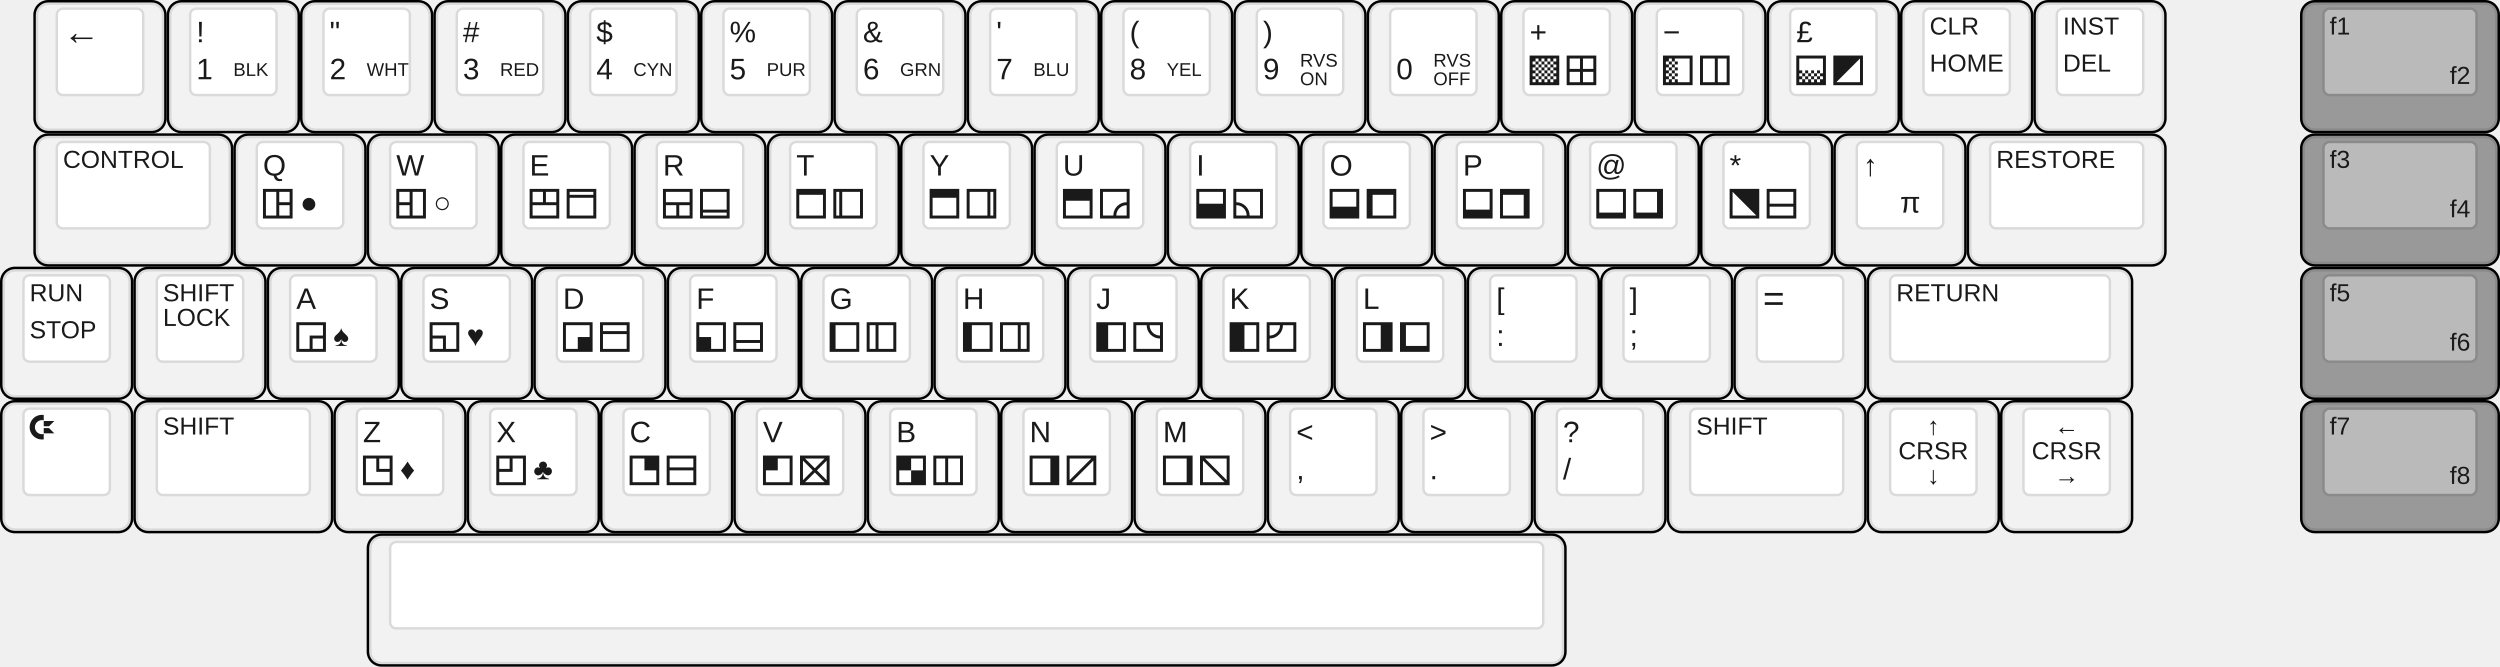
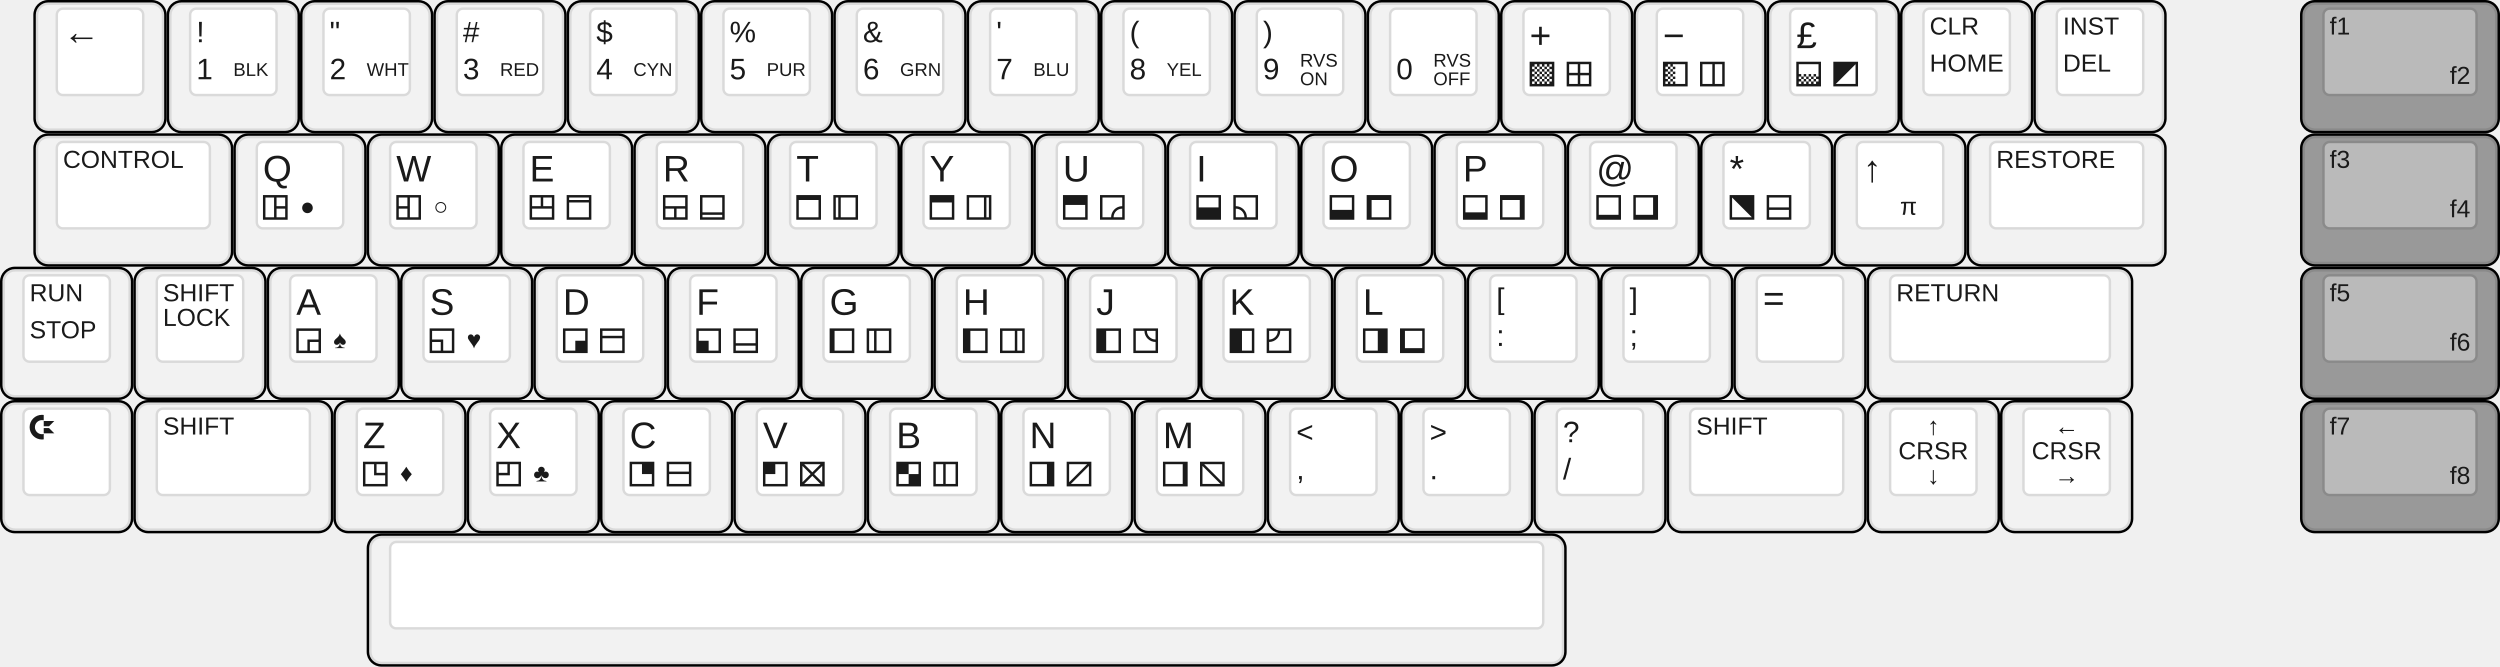
<svg xmlns="http://www.w3.org/2000/svg" xmlns:xlink="http://www.w3.org/1999/xlink" version="1.1" width="1012.5" height="270" viewBox="0 -270 1012.5 270">
  <defs>
    <g id="shape0">
      <path d="M 6 -54 C 2.686 -54 0 -51.314 0 -48 L 0 -6 C 0 -2.686 2.686 0 6 0 L 48 0 C 51.314 0 54 -2.686 54 -6 L 54 -48 C 54 -51.314 51.314 -54 48 -54 Z" fill="#000000" />
      <path d="M 6 -53 C 3.239 -53 1 -50.761 1 -48 L 1 -6 C 1 -3.239 3.239 -1 6 -1 L 48 -1 C 50.761 -1 53 -3.239 53 -6 L 53 -48 C 53 -50.761 50.761 -53 48 -53 Z" fill="#dadada" />
      <path d="M 6 -52 C 3.791 -52 2 -50.209 2 -48 L 2 -6 C 2 -3.791 3.791 -2 6 -2 L 48 -2 C 50.209 -2 52 -3.791 52 -6 L 52 -48 C 52 -50.209 50.209 -52 48 -52 Z" fill="#f2f2f2" />
      <path d="M 12 -51 C 10.343 -51 9 -49.657 9 -48 L 9 -18 C 9 -16.343 10.343 -15 12 -15 L 42 -15 C 43.657 -15 45 -16.343 45 -18 L 45 -48 C 45 -49.657 43.657 -51 42 -51 Z" fill="#dadada" />
      <path d="M 12 -50 C 10.895 -50 10 -49.105 10 -48 L 10 -18 C 10 -16.895 10.895 -16 12 -16 L 42 -16 C 43.105 -16 44 -16.895 44 -18 L 44 -48 C 44 -49.105 43.105 -50 42 -50 Z" fill="#ffffff" />
    </g>
    <g id="shape1">
      <path d="M 6 -54 C 2.686 -54 0 -51.314 0 -48 L 0 -6 C 0 -2.686 2.686 0 6 0 L 75 0 C 78.314 0 81 -2.686 81 -6 L 81 -48 C 81 -51.314 78.314 -54 75 -54 Z" fill="#000000" />
      <path d="M 6 -53 C 3.239 -53 1 -50.761 1 -48 L 1 -6 C 1 -3.239 3.239 -1 6 -1 L 75 -1 C 77.761 -1 80 -3.239 80 -6 L 80 -48 C 80 -50.761 77.761 -53 75 -53 Z" fill="#8a8a8a" />
      <path d="M 6 -52 C 3.791 -52 2 -50.209 2 -48 L 2 -6 C 2 -3.791 3.791 -2 6 -2 L 75 -2 C 77.209 -2 79 -3.791 79 -6 L 79 -48 C 79 -50.209 77.209 -52 75 -52 Z" fill="#999999" />
      <path d="M 12 -51 C 10.343 -51 9 -49.657 9 -48 L 9 -18 C 9 -16.343 10.343 -15 12 -15 L 69 -15 C 70.657 -15 72 -16.343 72 -18 L 72 -48 C 72 -49.657 70.657 -51 69 -51 Z" fill="#8a8a8a" />
      <path d="M 12 -50 C 10.895 -50 10 -49.105 10 -48 L 10 -18 C 10 -16.895 10.895 -16 12 -16 L 69 -16 C 70.105 -16 71 -16.895 71 -18 L 71 -48 C 71 -49.105 70.105 -50 69 -50 Z" fill="#bababa" />
    </g>
    <g id="shape2">
      <path d="M 6 -54 C 2.686 -54 0 -51.314 0 -48 L 0 -6 C 0 -2.686 2.686 0 6 0 L 75 0 C 78.314 0 81 -2.686 81 -6 L 81 -48 C 81 -51.314 78.314 -54 75 -54 Z" fill="#000000" />
      <path d="M 6 -53 C 3.239 -53 1 -50.761 1 -48 L 1 -6 C 1 -3.239 3.239 -1 6 -1 L 75 -1 C 77.761 -1 80 -3.239 80 -6 L 80 -48 C 80 -50.761 77.761 -53 75 -53 Z" fill="#dadada" />
      <path d="M 6 -52 C 3.791 -52 2 -50.209 2 -48 L 2 -6 C 2 -3.791 3.791 -2 6 -2 L 75 -2 C 77.209 -2 79 -3.791 79 -6 L 79 -48 C 79 -50.209 77.209 -52 75 -52 Z" fill="#f2f2f2" />
      <path d="M 12 -51 C 10.343 -51 9 -49.657 9 -48 L 9 -18 C 9 -16.343 10.343 -15 12 -15 L 69 -15 C 70.657 -15 72 -16.343 72 -18 L 72 -48 C 72 -49.657 70.657 -51 69 -51 Z" fill="#dadada" />
      <path d="M 12 -50 C 10.895 -50 10 -49.105 10 -48 L 10 -18 C 10 -16.895 10.895 -16 12 -16 L 69 -16 C 70.105 -16 71 -16.895 71 -18 L 71 -48 C 71 -49.105 70.105 -50 69 -50 Z" fill="#ffffff" />
    </g>
    <g id="shape3">
      <path d="M 6 -54 C 2.686 -54 0 -51.314 0 -48 L 0 -6 C 0 -2.686 2.686 0 6 0 L 102 0 C 105.314 0 108 -2.686 108 -6 L 108 -48 C 108 -51.314 105.314 -54 102 -54 Z" fill="#000000" />
      <path d="M 6 -53 C 3.239 -53 1 -50.761 1 -48 L 1 -6 C 1 -3.239 3.239 -1 6 -1 L 102 -1 C 104.761 -1 107 -3.239 107 -6 L 107 -48 C 107 -50.761 104.761 -53 102 -53 Z" fill="#dadada" />
      <path d="M 6 -52 C 3.791 -52 2 -50.209 2 -48 L 2 -6 C 2 -3.791 3.791 -2 6 -2 L 102 -2 C 104.209 -2 106 -3.791 106 -6 L 106 -48 C 106 -50.209 104.209 -52 102 -52 Z" fill="#f2f2f2" />
      <path d="M 12 -51 C 10.343 -51 9 -49.657 9 -48 L 9 -18 C 9 -16.343 10.343 -15 12 -15 L 96 -15 C 97.657 -15 99 -16.343 99 -18 L 99 -48 C 99 -49.657 97.657 -51 96 -51 Z" fill="#dadada" />
      <path d="M 12 -50 C 10.895 -50 10 -49.105 10 -48 L 10 -18 C 10 -16.895 10.895 -16 12 -16 L 96 -16 C 97.105 -16 98 -16.895 98 -18 L 98 -48 C 98 -49.105 97.105 -50 96 -50 Z" fill="#ffffff" />
    </g>
    <g id="shape4">
      <path d="M 6 -54 C 2.686 -54 0 -51.314 0 -48 L 0 -6 C 0 -2.686 2.686 0 6 0 L 480 0 C 483.314 0 486 -2.686 486 -6 L 486 -48 C 486 -51.314 483.314 -54 480 -54 Z" fill="#000000" />
      <path d="M 6 -53 C 3.239 -53 1 -50.761 1 -48 L 1 -6 C 1 -3.239 3.239 -1 6 -1 L 480 -1 C 482.761 -1 485 -3.239 485 -6 L 485 -48 C 485 -50.761 482.761 -53 480 -53 Z" fill="#dadada" />
      <path d="M 6 -52 C 3.791 -52 2 -50.209 2 -48 L 2 -6 C 2 -3.791 3.791 -2 6 -2 L 480 -2 C 482.209 -2 484 -3.791 484 -6 L 484 -48 C 484 -50.209 482.209 -52 480 -52 Z" fill="#f2f2f2" />
      <path d="M 12 -51 C 10.343 -51 9 -49.657 9 -48 L 9 -18 C 9 -16.343 10.343 -15 12 -15 L 474 -15 C 475.657 -15 477 -16.343 477 -18 L 477 -48 C 477 -49.657 475.657 -51 474 -51 Z" fill="#dadada" />
      <path d="M 12 -50 C 10.895 -50 10 -49.105 10 -48 L 10 -18 C 10 -16.895 10.895 -16 12 -16 L 474 -16 C 475.105 -16 476 -16.895 476 -18 L 476 -48 C 476 -49.105 475.105 -50 474 -50 Z" fill="#ffffff" />
    </g>
    <path id="path0" d="M 0 0 h 1 v 1 h -1 z M 0.8 0.1 v 0.1 h 0.1 v -0.1 z M 0.6 0.1 v 0.1 h 0.1 v 0.1 h 0.1 v 0.1 h 0.1 v -0.1 h -0.1 v -0.1 h -0.1 v -0.1 z M 0.4 0.1 v 0.1 h 0.1 v 0.1 h 0.1 v 0.1 h 0.1 v 0.1 h 0.1 v 0.1 h 0.1 v -0.1 h -0.1 v -0.1 h -0.1 v -0.1 h -0.1 v -0.1 h -0.1 v -0.1 z M 0.2 0.1 v 0.1 h 0.1 v 0.1 h 0.1 v 0.1 h 0.1 v 0.1 h 0.1 v 0.1 h 0.1 v 0.1 h 0.1 v 0.1 h 0.1 v -0.1 h -0.1 v -0.1 h -0.1 v -0.1 h -0.1 v -0.1 h -0.1 v -0.1 h -0.1 v -0.1 h -0.1 v -0.1 z M 0.1 0.2 v 0.1 h 0.1 v 0.1 h 0.1 v 0.1 h 0.1 v 0.1 h 0.1 v 0.1 h 0.1 v 0.1 h 0.1 v 0.1 h 0.1 v -0.1 h -0.1 v -0.1 h -0.1 v -0.1 h -0.1 v -0.1 h -0.1 v -0.1 h -0.1 v -0.1 h -0.1 v -0.1 z M 0.1 0.4 v 0.1 h 0.1 v 0.1 h 0.1 v 0.1 h 0.1 v 0.1 h 0.1 v 0.1 h 0.1 v -0.1 h -0.1 v -0.1 h -0.1 v -0.1 h -0.1 v -0.1 h -0.1 v -0.1 z M 0.1 0.6 v 0.1 h 0.1 v 0.1 h 0.1 v 0.1 h 0.1 v -0.1 h -0.1 v -0.1 h -0.1 v -0.1 z M 0.1 0.8 v 0.1 h 0.1 v -0.1 z" />
    <path id="path1" d="M 0 0 h 1 v 1 h -1 z M 0.1 0.1 v 0.35 h 0.35 v -0.35 z M 0.55 0.1 v 0.35 h 0.35 v -0.35 z M 0.1 0.55 v 0.35 h 0.35 v -0.35 z M 0.55 0.55 v 0.35 h 0.35 v -0.35 z" />
    <path id="path2" d="M 0 0 h 1 v 1 h -1 z M 0.1 0.1 v 0.8 h 0.8 v -0.8 z M 0.3 0.1 h 0.1 v 0.1 h 0.1 v 0.1 h -0.1 v -0.1 h -0.1 z M 0.1 0.1 h 0.1 v 0.1 h 0.1 v 0.1 h 0.1 v 0.1 h 0.1 v 0.1 h -0.1 v -0.1 h -0.1 v -0.1 h -0.1 v -0.1 h -0.1 z M 0.1 0.3 h 0.1 v 0.1 h 0.1 v 0.1 h 0.1 v 0.1 h 0.1 v 0.1 h -0.1 v -0.1 h -0.1 v -0.1 h -0.1 v -0.1 h -0.1 z M 0.1 0.5 h 0.1 v 0.1 h 0.1 v 0.1 h 0.1 v 0.1 h 0.1 v 0.1 h -0.1 v -0.1 h -0.1 v -0.1 h -0.1 v -0.1 h -0.1 z M 0.1 0.7 h 0.1 v 0.1 h 0.1 v 0.1 h -0.1 v -0.1 h -0.1 z" />
    <path id="path3" d="M 0 0 h 1 v 1 h -1 z M 0.1 0.1 v 0.8 h 0.4 v -0.8 z M 0.6 0.1 v 0.8 h 0.3 v -0.8 z" />
    <path id="path4" d="M 0 0 h 1 v 1 h -1 z M 0.1 0.1 v 0.8 h 0.8 v -0.8 z M 0.7 0.5 h 0.1 v 0.1 h 0.1 v 0.1 h -0.1 v -0.1 h -0.1 z M 0.5 0.5 h 0.1 v 0.1 h 0.1 v 0.1 h 0.1 v 0.1 h 0.1 v 0.1 h -0.1 v -0.1 h -0.1 v -0.1 h -0.1 v -0.1 h -0.1 z M 0.3 0.5 h 0.1 v 0.1 h 0.1 v 0.1 h 0.1 v 0.1 h 0.1 v 0.1 h -0.1 v -0.1 h -0.1 v -0.1 h -0.1 v -0.1 h -0.1 z M 0.1 0.5 h 0.1 v 0.1 h 0.1 v 0.1 h 0.1 v 0.1 h 0.1 v 0.1 h -0.1 v -0.1 h -0.1 v -0.1 h -0.1 v -0.1 h -0.1 z M 0.1 0.7 h 0.1 v 0.1 h 0.1 v 0.1 h -0.1 v -0.1 h -0.1 z" />
    <path id="path5" d="M 0 0 h 1 v 1 h -1 z M 0.1 0.9 h 0.8 v -0.8 z" />
    <path id="path6" d="M 0 0 h 1 v 1 h -1 z M 0.1 0.1 v 0.8 h 0.35 v -0.8 z M 0.55 0.1 v 0.35 h 0.35 v -0.35 z M 0.55 0.55 v 0.35 h 0.35 v -0.35 z" />
    <path id="path7" d="M 0 0 h 1 v 1 h -1 z M 0.1 0.1 v 0.35 h 0.35 v -0.35 z M 0.1 0.55 v 0.35 h 0.35 v -0.35 z M 0.55 0.1 v 0.8 h 0.35 v -0.8 z" />
    <path id="path8" d="M 0 0 h 1 v 1 h -1 z M 0.1 0.1 v 0.35 h 0.35 v -0.35 z M 0.55 0.1 v 0.35 h 0.35 v -0.35 z M 0.1 0.55 v 0.35 h 0.8 v -0.35 z" />
    <path id="path9" d="M 0 0 h 1 v 1 h -1 z M 0.1 0.1 v 0.1 h 0.8 v -0.1 z M 0.1 0.3 v 0.6 h 0.8 v -0.6 z" />
    <path id="path10" d="M 0 0 h 1 v 1 h -1 z M 0.1 0.1 v 0.35 h 0.8 v -0.35 z M 0.1 0.55 v 0.35 h 0.35 v -0.35 z M 0.55 0.55 v 0.35 h 0.35 v -0.35 z" />
    <path id="path11" d="M 0 0 h 1 v 1 h -1 z M 0.1 0.1 v 0.6 h 0.8 v -0.6 z M 0.1 0.8 v 0.1 h 0.8 v -0.1 z" />
    <path id="path12" d="M 0 0 h 1 v 1 h -1 z M 0.1 0.2 v 0.7 h 0.8 v -0.7 z" />
    <path id="path13" d="M 0 0 h 1 v 1 h -1 z M 0.1 0.1 v 0.8 h 0.1 v -0.8 z M 0.3 0.1 v 0.8 h 0.6 v -0.8 z" />
    <path id="path14" d="M 0 0 h 1 v 1 h -1 z M 0.1 0.3 v 0.6 h 0.8 v -0.6 z" />
    <path id="path15" d="M 0 0 h 1 v 1 h -1 z M 0.1 0.1 v 0.8 h 0.6 v -0.8 z M 0.8 0.1 v 0.8 h 0.1 v -0.8 z" />
    <path id="path16" d="M 0 0 h 1 v 1 h -1 z M 0.1 0.4 v 0.5 h 0.8 v -0.5 z" />
    <path id="path17" d="M 0 0 h 1 v 1 h -1 z M 0.1 0.1 v 0.8 h 0.35 a 0.45 0.45 0 0 1 0.45 -0.45 v -0.35 z M 0.9 0.55 a 0.35 0.35 0 0 0 -0.35 0.35 h 0.35 z" />
    <path id="path18" d="M 0 0 h 1 v 1 h -1 z M 0.1 0.1 v 0.4 h 0.8 v -0.4 z" />
    <path id="path19" d="M 0 0 h 1 v 1 h -1 z M 0.1 0.1 v 0.35 a 0.45 0.45 0 0 1 0.45 0.45 h 0.35 v -0.8 z M 0.1 0.9 h 0.35 a 0.35 0.35 0 0 0 -0.35 -0.35 z" />
    <path id="path20" d="M 0 0 h 1 v 1 h -1 z M 0.1 0.1 v 0.5 h 0.8 v -0.5 z" />
    <path id="path21" d="M 0 0 h 1 v 1 h -1 z M 0.2 0.2 v 0.7 h 0.7 v -0.7 z" />
    <path id="path22" d="M 0 0 h 1 v 1 h -1 z M 0.1 0.1 v 0.6 h 0.8 v -0.6 z" />
    <path id="path23" d="M 0 0 h 1 v 1 h -1 z M 0.1 0.2 v 0.7 h 0.7 v -0.7 z" />
    <path id="path24" d="M 0 0 h 1 v 1 h -1 z M 0.1 0.1 v 0.7 h 0.8 v -0.7 z" />
    <path id="path25" d="M 0 0 h 1 v 1 h -1 z M 0.1 0.1 v 0.7 h 0.7 v -0.7 z" />
    <path id="path26" d="M 0 0 h 1 v 1 h -1 z M 0.1 0.1 v 0.8 h 0.8 z" />
    <path id="path27" d="M 0 0 h 1 v 1 h -1 z M 0.1 0.1 v 0.4 h 0.8 v -0.4 z M 0.1 0.6 v 0.3 h 0.8 v -0.3 z" />
    <path id="path28" d="M 0 0 h 1 v 1 h -1 z M 0.1 0.1 v 0.8 h 0.35 v -0.45 h 0.45 v -0.35 z M 0.55 0.55 v 0.35 h 0.35 v -0.35 z" />
    <path id="path29" d="M 0 0 h 1 v 1 h -1 z M 0.1 0.1 v 0.35 h 0.45 v 0.45 h 0.35 v -0.8 z M 0.1 0.55 v 0.35 h 0.35 v -0.35 z" />
    <path id="path30" d="M 0 0 h 1 v 1 h -1 z M 0.1 0.1 v 0.8 h 0.4 v -0.4 h 0.4 v -0.4 z" />
    <path id="path31" d="M 0 0 h 1 v 1 h -1 z M 0.1 0.1 v 0.2 h 0.8 v -0.2 z M 0.1 0.4 v 0.5 h 0.8 v -0.5 z" />
    <path id="path32" d="M 0 0 h 1 v 1 h -1 z M 0.1 0.1 v 0.4 h 0.4 v 0.4 h 0.4 v -0.8 z" />
    <path id="path33" d="M 0 0 h 1 v 1 h -1 z M 0.1 0.1 v 0.5 h 0.8 v -0.5 z M 0.1 0.7 v 0.2 h 0.8 v -0.2 z" />
    <path id="path34" d="M 0 0 h 1 v 1 h -1 z M 0.2 0.1 v 0.8 h 0.7 v -0.8 z" />
    <path id="path35" d="M 0 0 h 1 v 1 h -1 z M 0.1 0.1 v 0.8 h 0.2 v -0.8 z M 0.4 0.1 v 0.8 h 0.5 v -0.8 z" />
    <path id="path36" d="M 0 0 h 1 v 1 h -1 z M 0.3 0.1 v 0.8 h 0.6 v -0.8 z" />
    <path id="path37" d="M 0 0 h 1 v 1 h -1 z M 0.1 0.1 v 0.8 h 0.5 v -0.8 z M 0.7 0.1 v 0.8 h 0.2 v -0.8 z" />
    <path id="path38" d="M 0 0 h 1 v 1 h -1 z M 0.4 0.1 v 0.8 h 0.5 v -0.8 z" />
    <path id="path39" d="M 0 0 h 1 v 1 h -1 z M 0.1 0.1 v 0.8 h 0.8 v -0.35 a 0.45 0.45 0 0 1 -0.45 -0.45 z M 0.55 0.1 a 0.35 0.35 0 0 0 0.35 0.35 v -0.35 z" />
    <path id="path40" d="M 0 0 h 1 v 1 h -1 z M 0.5 0.1 v 0.8 h 0.4 v -0.8 z" />
    <path id="path41" d="M 0 0 h 1 v 1 h -1 z M 0.1 0.1 v 0.35 a 0.35 0.35 0 0 0 0.35 -0.35 z M 0.55 0.1 a 0.45 0.45 0 0 1 -0.45 0.45 v 0.35 h 0.8 v -0.8 z" />
    <path id="path42" d="M 0 0 h 1 v 1 h -1 z M 0.1 0.1 v 0.8 h 0.5 v -0.8 z" />
    <path id="path43" d="M 0 0 h 1 v 1 h -1 z M 0.2 0.1 v 0.7 h 0.7 v -0.7 z" />
    <path id="path44" d="M 0.571 0.536 h 0.214 L 1 0.75 H 0.571 V 0.536 z M 0.571 0.464 V 0.25 H 1 L 0.786 0.464 H 0.571 z M 0 0.5 C 0 0.223 0.223 0 0.5 0 c 0.025 0 0.048 0.002 0.071 0.006 v 0.217 C 0.548 0.218 0.525 0.214 0.5 0.214 c -0.157 0 -0.286 0.128 -0.286 0.286 S 0.343 0.786 0.5 0.786 c 0.025 0 0.048 -0.004 0.071 -0.009 v 0.217 C 0.548 0.998 0.525 1 0.5 1 C 0.223 1 0 0.777 0 0.5 z" />
    <path id="path45" d="M 0 0 h 1 v 1 h -1 z M 0.1 0.1 v 0.8 h 0.8 v -0.35 h -0.45 v -0.45 z M 0.55 0.1 v 0.35 h 0.35 v -0.35 z" />
    <path id="path46" d="M 0 0 h 1 v 1 h -1 z M 0.1 0.1 v 0.35 h 0.35 v -0.35 z M 0.55 0.1 v 0.45 h -0.45 v 0.35 h 0.8 v -0.8 z" />
    <path id="path47" d="M 0 0 h 1 v 1 h -1 z M 0.1 0.1 v 0.8 h 0.8 v -0.4 h -0.4 v -0.4 z" />
    <path id="path48" d="M 0 0 h 1 v 1 h -1 z M 0.1 0.1 v 0.3 h 0.8 v -0.3 z M 0.1 0.5 v 0.4 h 0.8 v -0.4 z" />
    <path id="path49" d="M 0 0 h 1 v 1 h -1 z M 0.5 0.1 v 0.4 h -0.4 v 0.4 h 0.8 v -0.8 z" />
    <path id="path50" d="M 0 0 h 1 v 1 h -1 z M 0.171 0.1 L 0.5 0.429 L 0.829 0.1 Z M 0.1 0.171 L 0.1 0.829 L 0.429 0.5 Z M 0.9 0.171 L 0.571 0.5 L 0.9 0.829 Z M 0.5 0.571 L 0.171 0.9 L 0.829 0.9 Z" />
    <path id="path51" d="M 0 0 h 1 v 1 h -1 z M 0.5 0.1 v 0.4 h 0.4 v -0.4 z M 0.1 0.5 v 0.4 h 0.4 v -0.4 z" />
    <path id="path52" d="M 0 0 h 1 v 1 h -1 z M 0.1 0.1 v 0.8 h 0.3 v -0.8 z M 0.5 0.1 v 0.8 h 0.4 v -0.8 z" />
    <path id="path53" d="M 0 0 h 1 v 1 h -1 z M 0.1 0.1 v 0.8 h 0.6 v -0.8 z" />
    <path id="path54" d="M 0 0 h 1 v 1 h -1 z M 0.1 0.1 L 0.1 0.829 L 0.829 0.1 Z M 0.9 0.9 L 0.9 0.171 L 0.171 0.9 Z" />
    <path id="path55" d="M 0 0 h 1 v 1 h -1 z M 0.1 0.1 v 0.8 h 0.7 v -0.8 z" />
    <path id="path56" d="M 0 0 h 1 v 1 h -1 z M 0.9 0.1 L 0.171 0.1 L 0.9 0.829 Z M 0.1 0.9 L 0.829 0.9 L 0.1 0.171 Z" />
  </defs>
  <g class="keyboard">
    <g class="key">
      <use xlink:href="#shape0" transform="translate(13.5 -216)" />
      <text x="25.5" y="-252" text-anchor="start" font-family="Arial" font-size="15" fill="#1a1a1a">←</text>
    </g>
    <g class="key">
      <use xlink:href="#shape0" transform="translate(67.5 -216)" />
      <text x="79.5" y="-237.9" text-anchor="start" font-family="Arial" font-size="12" fill="#1a1a1a">1</text>
      <text x="79.5" y="-252.9" text-anchor="start" font-family="Arial" font-size="12" fill="#1a1a1a">!</text>
      <text x="94.5" y="-239.25" text-anchor="start" font-family="Arial" font-size="7.5" fill="#1a1a1a">BLK</text>
    </g>
    <g class="key">
      <use xlink:href="#shape0" transform="translate(121.5 -216)" />
      <text x="133.5" y="-237.9" text-anchor="start" font-family="Arial" font-size="12" fill="#1a1a1a">2</text>
      <text x="133.5" y="-252.9" text-anchor="start" font-family="Arial" font-size="12" fill="#1a1a1a">"</text>
      <text x="148.5" y="-239.25" text-anchor="start" font-family="Arial" font-size="7.5" textLength="15" lengthAdjust="spacingAndGlyphs" fill="#1a1a1a">WHT</text>
    </g>
    <g class="key">
      <use xlink:href="#shape0" transform="translate(175.5 -216)" />
      <text x="187.5" y="-237.9" text-anchor="start" font-family="Arial" font-size="12" fill="#1a1a1a">3</text>
      <text x="187.5" y="-252.9" text-anchor="start" font-family="Arial" font-size="12" fill="#1a1a1a">#</text>
      <text x="202.5" y="-239.25" text-anchor="start" font-family="Arial" font-size="7.5" textLength="15" lengthAdjust="spacingAndGlyphs" fill="#1a1a1a">RED</text>
    </g>
    <g class="key">
      <use xlink:href="#shape0" transform="translate(229.5 -216)" />
      <text x="241.5" y="-237.9" text-anchor="start" font-family="Arial" font-size="12" fill="#1a1a1a">4</text>
      <text x="241.5" y="-252.9" text-anchor="start" font-family="Arial" font-size="12" fill="#1a1a1a">$</text>
      <text x="256.5" y="-239.25" text-anchor="start" font-family="Arial" font-size="7.5" textLength="15" lengthAdjust="spacingAndGlyphs" fill="#1a1a1a">CYN</text>
    </g>
    <g class="key">
      <use xlink:href="#shape0" transform="translate(283.5 -216)" />
      <text x="295.5" y="-237.9" text-anchor="start" font-family="Arial" font-size="12" fill="#1a1a1a">5</text>
      <text x="295.5" y="-252.9" text-anchor="start" font-family="Arial" font-size="12" fill="#1a1a1a">%</text>
      <text x="310.5" y="-239.25" text-anchor="start" font-family="Arial" font-size="7.5" textLength="15" lengthAdjust="spacingAndGlyphs" fill="#1a1a1a">PUR</text>
    </g>
    <g class="key">
      <use xlink:href="#shape0" transform="translate(337.5 -216)" />
      <text x="349.5" y="-237.9" text-anchor="start" font-family="Arial" font-size="12" fill="#1a1a1a">6</text>
      <text x="349.5" y="-252.9" text-anchor="start" font-family="Arial" font-size="12" fill="#1a1a1a">&amp;</text>
      <text x="364.5" y="-239.25" text-anchor="start" font-family="Arial" font-size="7.5" textLength="15" lengthAdjust="spacingAndGlyphs" fill="#1a1a1a">GRN</text>
    </g>
    <g class="key">
      <use xlink:href="#shape0" transform="translate(391.5 -216)" />
      <text x="403.5" y="-237.9" text-anchor="start" font-family="Arial" font-size="12" fill="#1a1a1a">7</text>
      <text x="403.5" y="-252.9" text-anchor="start" font-family="Arial" font-size="12" fill="#1a1a1a">'</text>
      <text x="418.5" y="-239.25" text-anchor="start" font-family="Arial" font-size="7.5" fill="#1a1a1a">BLU</text>
    </g>
    <g class="key">
      <use xlink:href="#shape0" transform="translate(445.5 -216)" />
      <text x="457.5" y="-237.9" text-anchor="start" font-family="Arial" font-size="12" fill="#1a1a1a">8</text>
      <text x="457.5" y="-252.9" text-anchor="start" font-family="Arial" font-size="12" fill="#1a1a1a">(</text>
      <text x="472.5" y="-239.25" text-anchor="start" font-family="Arial" font-size="7.5" fill="#1a1a1a">YEL</text>
    </g>
    <g class="key">
      <use xlink:href="#shape0" transform="translate(499.5 -216)" />
      <text x="511.5" y="-237.9" text-anchor="start" font-family="Arial" font-size="12" fill="#1a1a1a">9</text>
      <text x="511.5" y="-252.9" text-anchor="start" font-family="Arial" font-size="12" fill="#1a1a1a">)</text>
      <text x="526.5" y="-243" text-anchor="start" font-family="Arial" font-size="7.5" textLength="15" lengthAdjust="spacingAndGlyphs" fill="#1a1a1a">RVS</text>
      <text x="526.5" y="-235.5" text-anchor="start" font-family="Arial" font-size="7.5" fill="#1a1a1a">ON</text>
    </g>
    <g class="key">
      <use xlink:href="#shape0" transform="translate(553.5 -216)" />
      <text x="565.5" y="-237.9" text-anchor="start" font-family="Arial" font-size="12" fill="#1a1a1a">0</text>
      <text x="580.5" y="-243" text-anchor="start" font-family="Arial" font-size="7.5" textLength="15" lengthAdjust="spacingAndGlyphs" fill="#1a1a1a">RVS</text>
      <text x="580.5" y="-235.5" text-anchor="start" font-family="Arial" font-size="7.5" fill="#1a1a1a">OFF</text>
    </g>
    <g class="key">
      <use xlink:href="#shape0" transform="translate(607.5 -216)" />
-       <use xlink:href="#path0" transform="translate(619.5 -247.5) scale(12 12)" fill="#1a1a1a" />
-       <text x="619.5" y="-252.9" text-anchor="start" font-family="Arial" font-size="12" fill="#1a1a1a">+</text>
-       <use xlink:href="#path1" transform="translate(634.5 -247.5) scale(12 12)" fill="#1a1a1a" />
+       <use xlink:href="#path0" transform="translate(619.5 -245) scale(10 10)" fill="#1a1a1a" />
+       <text x="619.5" y="-250.5" text-anchor="start" font-family="Arial" font-size="15" fill="#1a1a1a">+</text>
+       <use xlink:href="#path1" transform="translate(634.5 -245) scale(10 10)" fill="#1a1a1a" />
    </g>
    <g class="key">
      <use xlink:href="#shape0" transform="translate(661.5 -216)" />
-       <use xlink:href="#path2" transform="translate(673.5 -247.5) scale(12 12)" fill="#1a1a1a" />
-       <text x="673.5" y="-252.9" text-anchor="start" font-family="Arial" font-size="12" fill="#1a1a1a">−</text>
-       <use xlink:href="#path3" transform="translate(688.5 -247.5) scale(12 12)" fill="#1a1a1a" />
+       <use xlink:href="#path2" transform="translate(673.5 -245) scale(10 10)" fill="#1a1a1a" />
+       <text x="673.5" y="-250.5" text-anchor="start" font-family="Arial" font-size="15" fill="#1a1a1a">−</text>
+       <use xlink:href="#path3" transform="translate(688.5 -245) scale(10 10)" fill="#1a1a1a" />
    </g>
    <g class="key">
      <use xlink:href="#shape0" transform="translate(715.5 -216)" />
-       <use xlink:href="#path4" transform="translate(727.5 -247.5) scale(12 12)" fill="#1a1a1a" />
-       <text x="727.5" y="-252.9" text-anchor="start" font-family="Arial" font-size="12" fill="#1a1a1a">£</text>
-       <use xlink:href="#path5" transform="translate(742.5 -247.5) scale(12 12)" fill="#1a1a1a" />
+       <use xlink:href="#path4" transform="translate(727.5 -245) scale(10 10)" fill="#1a1a1a" />
+       <text x="727.5" y="-250.5" text-anchor="start" font-family="Arial" font-size="15" fill="#1a1a1a">£</text>
+       <use xlink:href="#path5" transform="translate(742.5 -245) scale(10 10)" fill="#1a1a1a" />
    </g>
    <g class="key">
      <use xlink:href="#shape0" transform="translate(769.5 -216)" />
      <text x="781.5" y="-241" text-anchor="start" font-family="Arial" font-size="10" fill="#1a1a1a">HOME</text>
      <text x="781.5" y="-256" text-anchor="start" font-family="Arial" font-size="10" fill="#1a1a1a">CLR</text>
    </g>
    <g class="key">
      <use xlink:href="#shape0" transform="translate(823.5 -216)" />
      <text x="835.5" y="-241" text-anchor="start" font-family="Arial" font-size="10" fill="#1a1a1a">DEL</text>
      <text x="835.5" y="-256" text-anchor="start" font-family="Arial" font-size="10" fill="#1a1a1a">INST</text>
    </g>
    <g class="key">
      <use xlink:href="#shape1" transform="translate(931.5 -216)" />
      <text x="943.5" y="-256" text-anchor="start" font-family="Arial" font-size="10" fill="#1a1a1a">f1</text>
      <text x="1000.5" y="-236" text-anchor="end" font-family="Arial" font-size="10" fill="#1a1a1a">f2</text>
    </g>
    <g class="key">
      <use xlink:href="#shape2" transform="translate(13.5 -162)" />
      <text x="25.5" y="-202" text-anchor="start" font-family="Arial" font-size="10" fill="#1a1a1a">CONTROL</text>
    </g>
    <g class="key">
      <use xlink:href="#shape0" transform="translate(94.5 -162)" />
-       <use xlink:href="#path6" transform="translate(106.5 -193.5) scale(12 12)" fill="#1a1a1a" />
-       <text x="106.5" y="-198.9" text-anchor="start" font-family="Arial" font-size="12" fill="#1a1a1a">Q</text>
-       <text x="121.5" y="-183.9" text-anchor="start" font-family="Arial" font-size="12" fill="#1a1a1a">●</text>
+       <use xlink:href="#path6" transform="translate(106.5 -191) scale(10 10)" fill="#1a1a1a" />
+       <text x="106.5" y="-196.5" text-anchor="start" font-family="Arial" font-size="15" fill="#1a1a1a">Q</text>
+       <text x="121.5" y="-183" text-anchor="start" font-family="Arial" font-size="10" fill="#1a1a1a">●</text>
    </g>
    <g class="key">
      <use xlink:href="#shape0" transform="translate(148.5 -162)" />
-       <use xlink:href="#path7" transform="translate(160.5 -193.5) scale(12 12)" fill="#1a1a1a" />
-       <text x="160.5" y="-198.9" text-anchor="start" font-family="Arial" font-size="12" fill="#1a1a1a">W</text>
-       <text x="175.5" y="-183.9" text-anchor="start" font-family="Arial" font-size="12" fill="#1a1a1a">○</text>
+       <use xlink:href="#path7" transform="translate(160.5 -191) scale(10 10)" fill="#1a1a1a" />
+       <text x="160.5" y="-196.5" text-anchor="start" font-family="Arial" font-size="15" fill="#1a1a1a">W</text>
+       <text x="175.5" y="-183" text-anchor="start" font-family="Arial" font-size="10" fill="#1a1a1a">○</text>
    </g>
    <g class="key">
      <use xlink:href="#shape0" transform="translate(202.5 -162)" />
-       <use xlink:href="#path8" transform="translate(214.5 -193.5) scale(12 12)" fill="#1a1a1a" />
-       <text x="214.5" y="-198.9" text-anchor="start" font-family="Arial" font-size="12" fill="#1a1a1a">E</text>
-       <use xlink:href="#path9" transform="translate(229.5 -193.5) scale(12 12)" fill="#1a1a1a" />
+       <use xlink:href="#path8" transform="translate(214.5 -191) scale(10 10)" fill="#1a1a1a" />
+       <text x="214.5" y="-196.5" text-anchor="start" font-family="Arial" font-size="15" fill="#1a1a1a">E</text>
+       <use xlink:href="#path9" transform="translate(229.5 -191) scale(10 10)" fill="#1a1a1a" />
    </g>
    <g class="key">
      <use xlink:href="#shape0" transform="translate(256.5 -162)" />
-       <use xlink:href="#path10" transform="translate(268.5 -193.5) scale(12 12)" fill="#1a1a1a" />
-       <text x="268.5" y="-198.9" text-anchor="start" font-family="Arial" font-size="12" fill="#1a1a1a">R</text>
-       <use xlink:href="#path11" transform="translate(283.5 -193.5) scale(12 12)" fill="#1a1a1a" />
+       <use xlink:href="#path10" transform="translate(268.5 -191) scale(10 10)" fill="#1a1a1a" />
+       <text x="268.5" y="-196.5" text-anchor="start" font-family="Arial" font-size="15" fill="#1a1a1a">R</text>
+       <use xlink:href="#path11" transform="translate(283.5 -191) scale(10 10)" fill="#1a1a1a" />
    </g>
    <g class="key">
      <use xlink:href="#shape0" transform="translate(310.5 -162)" />
-       <use xlink:href="#path12" transform="translate(322.5 -193.5) scale(12 12)" fill="#1a1a1a" />
-       <text x="322.5" y="-198.9" text-anchor="start" font-family="Arial" font-size="12" fill="#1a1a1a">T</text>
-       <use xlink:href="#path13" transform="translate(337.5 -193.5) scale(12 12)" fill="#1a1a1a" />
+       <use xlink:href="#path12" transform="translate(322.5 -191) scale(10 10)" fill="#1a1a1a" />
+       <text x="322.5" y="-196.5" text-anchor="start" font-family="Arial" font-size="15" fill="#1a1a1a">T</text>
+       <use xlink:href="#path13" transform="translate(337.5 -191) scale(10 10)" fill="#1a1a1a" />
    </g>
    <g class="key">
      <use xlink:href="#shape0" transform="translate(364.5 -162)" />
-       <use xlink:href="#path14" transform="translate(376.5 -193.5) scale(12 12)" fill="#1a1a1a" />
-       <text x="376.5" y="-198.9" text-anchor="start" font-family="Arial" font-size="12" fill="#1a1a1a">Y</text>
-       <use xlink:href="#path15" transform="translate(391.5 -193.5) scale(12 12)" fill="#1a1a1a" />
+       <use xlink:href="#path14" transform="translate(376.5 -191) scale(10 10)" fill="#1a1a1a" />
+       <text x="376.5" y="-196.5" text-anchor="start" font-family="Arial" font-size="15" fill="#1a1a1a">Y</text>
+       <use xlink:href="#path15" transform="translate(391.5 -191) scale(10 10)" fill="#1a1a1a" />
    </g>
    <g class="key">
      <use xlink:href="#shape0" transform="translate(418.5 -162)" />
-       <use xlink:href="#path16" transform="translate(430.5 -193.5) scale(12 12)" fill="#1a1a1a" />
-       <text x="430.5" y="-198.9" text-anchor="start" font-family="Arial" font-size="12" fill="#1a1a1a">U</text>
-       <use xlink:href="#path17" transform="translate(445.5 -193.5) scale(12 12)" fill="#1a1a1a" />
+       <use xlink:href="#path16" transform="translate(430.5 -191) scale(10 10)" fill="#1a1a1a" />
+       <text x="430.5" y="-196.5" text-anchor="start" font-family="Arial" font-size="15" fill="#1a1a1a">U</text>
+       <use xlink:href="#path17" transform="translate(445.5 -191) scale(10 10)" fill="#1a1a1a" />
    </g>
    <g class="key">
      <use xlink:href="#shape0" transform="translate(472.5 -162)" />
-       <use xlink:href="#path18" transform="translate(484.5 -193.5) scale(12 12)" fill="#1a1a1a" />
-       <text x="484.5" y="-198.9" text-anchor="start" font-family="Arial" font-size="12" fill="#1a1a1a">I</text>
-       <use xlink:href="#path19" transform="translate(499.5 -193.5) scale(12 12)" fill="#1a1a1a" />
+       <use xlink:href="#path18" transform="translate(484.5 -191) scale(10 10)" fill="#1a1a1a" />
+       <text x="484.5" y="-196.5" text-anchor="start" font-family="Arial" font-size="15" fill="#1a1a1a">I</text>
+       <use xlink:href="#path19" transform="translate(499.5 -191) scale(10 10)" fill="#1a1a1a" />
    </g>
    <g class="key">
      <use xlink:href="#shape0" transform="translate(526.5 -162)" />
-       <use xlink:href="#path20" transform="translate(538.5 -193.5) scale(12 12)" fill="#1a1a1a" />
-       <text x="538.5" y="-198.9" text-anchor="start" font-family="Arial" font-size="12" fill="#1a1a1a">O</text>
-       <use xlink:href="#path21" transform="translate(553.5 -193.5) scale(12 12)" fill="#1a1a1a" />
+       <use xlink:href="#path20" transform="translate(538.5 -191) scale(10 10)" fill="#1a1a1a" />
+       <text x="538.5" y="-196.5" text-anchor="start" font-family="Arial" font-size="15" fill="#1a1a1a">O</text>
+       <use xlink:href="#path21" transform="translate(553.5 -191) scale(10 10)" fill="#1a1a1a" />
    </g>
    <g class="key">
      <use xlink:href="#shape0" transform="translate(580.5 -162)" />
-       <use xlink:href="#path22" transform="translate(592.5 -193.5) scale(12 12)" fill="#1a1a1a" />
-       <text x="592.5" y="-198.9" text-anchor="start" font-family="Arial" font-size="12" fill="#1a1a1a">P</text>
-       <use xlink:href="#path23" transform="translate(607.5 -193.5) scale(12 12)" fill="#1a1a1a" />
+       <use xlink:href="#path22" transform="translate(592.5 -191) scale(10 10)" fill="#1a1a1a" />
+       <text x="592.5" y="-196.5" text-anchor="start" font-family="Arial" font-size="15" fill="#1a1a1a">P</text>
+       <use xlink:href="#path23" transform="translate(607.5 -191) scale(10 10)" fill="#1a1a1a" />
    </g>
    <g class="key">
      <use xlink:href="#shape0" transform="translate(634.5 -162)" />
-       <use xlink:href="#path24" transform="translate(646.5 -193.5) scale(12 12)" fill="#1a1a1a" />
-       <text x="646.5" y="-198.9" text-anchor="start" font-family="Arial" font-size="12" fill="#1a1a1a">@</text>
-       <use xlink:href="#path25" transform="translate(661.5 -193.5) scale(12 12)" fill="#1a1a1a" />
+       <use xlink:href="#path24" transform="translate(646.5 -191) scale(10 10)" fill="#1a1a1a" />
+       <text x="646.5" y="-196.5" text-anchor="start" font-family="Arial" font-size="15" fill="#1a1a1a">@</text>
+       <use xlink:href="#path25" transform="translate(661.5 -191) scale(10 10)" fill="#1a1a1a" />
    </g>
    <g class="key">
      <use xlink:href="#shape0" transform="translate(688.5 -162)" />
-       <use xlink:href="#path26" transform="translate(700.5 -193.5) scale(12 12)" fill="#1a1a1a" />
-       <text x="700.5" y="-198.9" text-anchor="start" font-family="Arial" font-size="12" fill="#1a1a1a">*</text>
-       <use xlink:href="#path27" transform="translate(715.5 -193.5) scale(12 12)" fill="#1a1a1a" />
+       <use xlink:href="#path26" transform="translate(700.5 -191) scale(10 10)" fill="#1a1a1a" />
+       <text x="700.5" y="-196.5" text-anchor="start" font-family="Arial" font-size="15" fill="#1a1a1a">*</text>
+       <use xlink:href="#path27" transform="translate(715.5 -191) scale(10 10)" fill="#1a1a1a" />
    </g>
    <g class="key">
      <use xlink:href="#shape0" transform="translate(742.5 -162)" />
-       <text x="754.5" y="-198.9" text-anchor="start" font-family="Arial" font-size="12" fill="#1a1a1a">↑</text>
-       <text x="769.5" y="-183.9" text-anchor="start" font-family="Arial" font-size="12" fill="#1a1a1a">π</text>
+       <text x="754.5" y="-196.5" text-anchor="start" font-family="Arial" font-size="15" fill="#1a1a1a">↑</text>
+       <text x="769.5" y="-183" text-anchor="start" font-family="Arial" font-size="10" fill="#1a1a1a">π</text>
    </g>
    <g class="key">
      <use xlink:href="#shape2" transform="translate(796.5 -162)" />
      <text x="808.5" y="-202" text-anchor="start" font-family="Arial" font-size="10" fill="#1a1a1a">RESTORE</text>
    </g>
    <g class="key">
      <use xlink:href="#shape1" transform="translate(931.5 -162)" />
      <text x="943.5" y="-202" text-anchor="start" font-family="Arial" font-size="10" fill="#1a1a1a">f3</text>
      <text x="1000.5" y="-182" text-anchor="end" font-family="Arial" font-size="10" fill="#1a1a1a">f4</text>
    </g>
    <g class="key">
      <use xlink:href="#shape0" transform="translate(0 -108)" />
      <text x="12" y="-133" text-anchor="start" font-family="Arial" font-size="10" fill="#1a1a1a">STOP</text>
      <text x="12" y="-148" text-anchor="start" font-family="Arial" font-size="10" fill="#1a1a1a">RUN</text>
    </g>
    <g class="key">
      <use xlink:href="#shape0" transform="translate(54 -108)" />
      <text x="66" y="-148" text-anchor="start" font-family="Arial" font-size="10" fill="#1a1a1a">SHIFT</text>
      <text x="66" y="-138" text-anchor="start" font-family="Arial" font-size="10" fill="#1a1a1a">LOCK</text>
    </g>
    <g class="key">
      <use xlink:href="#shape0" transform="translate(108 -108)" />
-       <use xlink:href="#path28" transform="translate(120 -139.5) scale(12 12)" fill="#1a1a1a" />
-       <text x="120" y="-144.9" text-anchor="start" font-family="Arial" font-size="12" fill="#1a1a1a">A</text>
-       <text x="135" y="-129.9" text-anchor="start" font-family="Arial" font-size="12" fill="#1a1a1a">♠</text>
+       <use xlink:href="#path28" transform="translate(120 -137) scale(10 10)" fill="#1a1a1a" />
+       <text x="120" y="-142.5" text-anchor="start" font-family="Arial" font-size="15" fill="#1a1a1a">A</text>
+       <text x="135" y="-129" text-anchor="start" font-family="Arial" font-size="10" fill="#1a1a1a">♠</text>
    </g>
    <g class="key">
      <use xlink:href="#shape0" transform="translate(162 -108)" />
-       <use xlink:href="#path29" transform="translate(174 -139.5) scale(12 12)" fill="#1a1a1a" />
-       <text x="174" y="-144.9" text-anchor="start" font-family="Arial" font-size="12" fill="#1a1a1a">S</text>
-       <text x="189" y="-129.9" text-anchor="start" font-family="Arial" font-size="12" fill="#1a1a1a">♥</text>
+       <use xlink:href="#path29" transform="translate(174 -137) scale(10 10)" fill="#1a1a1a" />
+       <text x="174" y="-142.5" text-anchor="start" font-family="Arial" font-size="15" fill="#1a1a1a">S</text>
+       <text x="189" y="-129" text-anchor="start" font-family="Arial" font-size="10" fill="#1a1a1a">♥</text>
    </g>
    <g class="key">
      <use xlink:href="#shape0" transform="translate(216 -108)" />
-       <use xlink:href="#path30" transform="translate(228 -139.5) scale(12 12)" fill="#1a1a1a" />
-       <text x="228" y="-144.9" text-anchor="start" font-family="Arial" font-size="12" fill="#1a1a1a">D</text>
-       <use xlink:href="#path31" transform="translate(243 -139.5) scale(12 12)" fill="#1a1a1a" />
+       <use xlink:href="#path30" transform="translate(228 -137) scale(10 10)" fill="#1a1a1a" />
+       <text x="228" y="-142.5" text-anchor="start" font-family="Arial" font-size="15" fill="#1a1a1a">D</text>
+       <use xlink:href="#path31" transform="translate(243 -137) scale(10 10)" fill="#1a1a1a" />
    </g>
    <g class="key">
      <use xlink:href="#shape0" transform="translate(270 -108)" />
-       <use xlink:href="#path32" transform="translate(282 -139.5) scale(12 12)" fill="#1a1a1a" />
-       <text x="282" y="-144.9" text-anchor="start" font-family="Arial" font-size="12" fill="#1a1a1a">F</text>
-       <use xlink:href="#path33" transform="translate(297 -139.5) scale(12 12)" fill="#1a1a1a" />
+       <use xlink:href="#path32" transform="translate(282 -137) scale(10 10)" fill="#1a1a1a" />
+       <text x="282" y="-142.5" text-anchor="start" font-family="Arial" font-size="15" fill="#1a1a1a">F</text>
+       <use xlink:href="#path33" transform="translate(297 -137) scale(10 10)" fill="#1a1a1a" />
    </g>
    <g class="key">
      <use xlink:href="#shape0" transform="translate(324 -108)" />
-       <use xlink:href="#path34" transform="translate(336 -139.5) scale(12 12)" fill="#1a1a1a" />
-       <text x="336" y="-144.9" text-anchor="start" font-family="Arial" font-size="12" fill="#1a1a1a">G</text>
-       <use xlink:href="#path35" transform="translate(351 -139.5) scale(12 12)" fill="#1a1a1a" />
+       <use xlink:href="#path34" transform="translate(336 -137) scale(10 10)" fill="#1a1a1a" />
+       <text x="336" y="-142.5" text-anchor="start" font-family="Arial" font-size="15" fill="#1a1a1a">G</text>
+       <use xlink:href="#path35" transform="translate(351 -137) scale(10 10)" fill="#1a1a1a" />
    </g>
    <g class="key">
      <use xlink:href="#shape0" transform="translate(378 -108)" />
-       <use xlink:href="#path36" transform="translate(390 -139.5) scale(12 12)" fill="#1a1a1a" />
-       <text x="390" y="-144.9" text-anchor="start" font-family="Arial" font-size="12" fill="#1a1a1a">H</text>
-       <use xlink:href="#path37" transform="translate(405 -139.5) scale(12 12)" fill="#1a1a1a" />
+       <use xlink:href="#path36" transform="translate(390 -137) scale(10 10)" fill="#1a1a1a" />
+       <text x="390" y="-142.5" text-anchor="start" font-family="Arial" font-size="15" fill="#1a1a1a">H</text>
+       <use xlink:href="#path37" transform="translate(405 -137) scale(10 10)" fill="#1a1a1a" />
    </g>
    <g class="key">
      <use xlink:href="#shape0" transform="translate(432 -108)" />
-       <use xlink:href="#path38" transform="translate(444 -139.5) scale(12 12)" fill="#1a1a1a" />
-       <text x="444" y="-144.9" text-anchor="start" font-family="Arial" font-size="12" fill="#1a1a1a">J</text>
-       <use xlink:href="#path39" transform="translate(459 -139.5) scale(12 12)" fill="#1a1a1a" />
+       <use xlink:href="#path38" transform="translate(444 -137) scale(10 10)" fill="#1a1a1a" />
+       <text x="444" y="-142.5" text-anchor="start" font-family="Arial" font-size="15" fill="#1a1a1a">J</text>
+       <use xlink:href="#path39" transform="translate(459 -137) scale(10 10)" fill="#1a1a1a" />
    </g>
    <g class="key">
      <use xlink:href="#shape0" transform="translate(486 -108)" />
-       <use xlink:href="#path40" transform="translate(498 -139.5) scale(12 12)" fill="#1a1a1a" />
-       <text x="498" y="-144.9" text-anchor="start" font-family="Arial" font-size="12" fill="#1a1a1a">K</text>
-       <use xlink:href="#path41" transform="translate(513 -139.5) scale(12 12)" fill="#1a1a1a" />
+       <use xlink:href="#path40" transform="translate(498 -137) scale(10 10)" fill="#1a1a1a" />
+       <text x="498" y="-142.5" text-anchor="start" font-family="Arial" font-size="15" fill="#1a1a1a">K</text>
+       <use xlink:href="#path41" transform="translate(513 -137) scale(10 10)" fill="#1a1a1a" />
    </g>
    <g class="key">
      <use xlink:href="#shape0" transform="translate(540 -108)" />
-       <use xlink:href="#path42" transform="translate(552 -139.5) scale(12 12)" fill="#1a1a1a" />
-       <text x="552" y="-144.9" text-anchor="start" font-family="Arial" font-size="12" fill="#1a1a1a">L</text>
-       <use xlink:href="#path43" transform="translate(567 -139.5) scale(12 12)" fill="#1a1a1a" />
+       <use xlink:href="#path42" transform="translate(552 -137) scale(10 10)" fill="#1a1a1a" />
+       <text x="552" y="-142.5" text-anchor="start" font-family="Arial" font-size="15" fill="#1a1a1a">L</text>
+       <use xlink:href="#path43" transform="translate(567 -137) scale(10 10)" fill="#1a1a1a" />
    </g>
    <g class="key">
      <use xlink:href="#shape0" transform="translate(594 -108)" />
      <text x="606" y="-129.9" text-anchor="start" font-family="Arial" font-size="12" fill="#1a1a1a">:</text>
      <text x="606" y="-144.9" text-anchor="start" font-family="Arial" font-size="12" fill="#1a1a1a">[</text>
    </g>
    <g class="key">
      <use xlink:href="#shape0" transform="translate(648 -108)" />
      <text x="660" y="-129.9" text-anchor="start" font-family="Arial" font-size="12" fill="#1a1a1a">;</text>
      <text x="660" y="-144.9" text-anchor="start" font-family="Arial" font-size="12" fill="#1a1a1a">]</text>
    </g>
    <g class="key">
      <use xlink:href="#shape0" transform="translate(702 -108)" />
      <text x="714" y="-144" text-anchor="start" font-family="Arial" font-size="15" fill="#1a1a1a">=</text>
    </g>
    <g class="key">
      <use xlink:href="#shape3" transform="translate(756 -108)" />
      <text x="768" y="-148" text-anchor="start" font-family="Arial" font-size="10" fill="#1a1a1a">RETURN</text>
    </g>
    <g class="key">
      <use xlink:href="#shape1" transform="translate(931.5 -108)" />
      <text x="943.5" y="-148" text-anchor="start" font-family="Arial" font-size="10" fill="#1a1a1a">f5</text>
      <text x="1000.5" y="-128" text-anchor="end" font-family="Arial" font-size="10" fill="#1a1a1a">f6</text>
    </g>
    <g class="key">
      <use xlink:href="#shape0" transform="translate(0 -54)" />
      <use xlink:href="#path44" transform="translate(12 -102) scale(10 10)" fill="#1a1a1a" />
    </g>
    <g class="key">
      <use xlink:href="#shape2" transform="translate(54 -54)" />
      <text x="66" y="-94" text-anchor="start" font-family="Arial" font-size="10" fill="#1a1a1a">SHIFT</text>
    </g>
    <g class="key">
      <use xlink:href="#shape0" transform="translate(135 -54)" />
-       <use xlink:href="#path45" transform="translate(147 -85.5) scale(12 12)" fill="#1a1a1a" />
-       <text x="147" y="-90.9" text-anchor="start" font-family="Arial" font-size="12" fill="#1a1a1a">Z</text>
-       <text x="162" y="-75.9" text-anchor="start" font-family="Arial" font-size="12" fill="#1a1a1a">♦</text>
+       <use xlink:href="#path45" transform="translate(147 -83) scale(10 10)" fill="#1a1a1a" />
+       <text x="147" y="-88.5" text-anchor="start" font-family="Arial" font-size="15" fill="#1a1a1a">Z</text>
+       <text x="162" y="-75" text-anchor="start" font-family="Arial" font-size="10" fill="#1a1a1a">♦</text>
    </g>
    <g class="key">
      <use xlink:href="#shape0" transform="translate(189 -54)" />
-       <use xlink:href="#path46" transform="translate(201 -85.5) scale(12 12)" fill="#1a1a1a" />
-       <text x="201" y="-90.9" text-anchor="start" font-family="Arial" font-size="12" fill="#1a1a1a">X</text>
-       <text x="216" y="-75.9" text-anchor="start" font-family="Arial" font-size="12" fill="#1a1a1a">♣</text>
+       <use xlink:href="#path46" transform="translate(201 -83) scale(10 10)" fill="#1a1a1a" />
+       <text x="201" y="-88.5" text-anchor="start" font-family="Arial" font-size="15" fill="#1a1a1a">X</text>
+       <text x="216" y="-75" text-anchor="start" font-family="Arial" font-size="10" fill="#1a1a1a">♣</text>
    </g>
    <g class="key">
      <use xlink:href="#shape0" transform="translate(243 -54)" />
-       <use xlink:href="#path47" transform="translate(255 -85.5) scale(12 12)" fill="#1a1a1a" />
-       <text x="255" y="-90.9" text-anchor="start" font-family="Arial" font-size="12" fill="#1a1a1a">C</text>
-       <use xlink:href="#path48" transform="translate(270 -85.5) scale(12 12)" fill="#1a1a1a" />
+       <use xlink:href="#path47" transform="translate(255 -83) scale(10 10)" fill="#1a1a1a" />
+       <text x="255" y="-88.5" text-anchor="start" font-family="Arial" font-size="15" fill="#1a1a1a">C</text>
+       <use xlink:href="#path48" transform="translate(270 -83) scale(10 10)" fill="#1a1a1a" />
    </g>
    <g class="key">
      <use xlink:href="#shape0" transform="translate(297 -54)" />
-       <use xlink:href="#path49" transform="translate(309 -85.5) scale(12 12)" fill="#1a1a1a" />
-       <text x="309" y="-90.9" text-anchor="start" font-family="Arial" font-size="12" fill="#1a1a1a">V</text>
-       <use xlink:href="#path50" transform="translate(324 -85.5) scale(12 12)" fill="#1a1a1a" />
+       <use xlink:href="#path49" transform="translate(309 -83) scale(10 10)" fill="#1a1a1a" />
+       <text x="309" y="-88.5" text-anchor="start" font-family="Arial" font-size="15" fill="#1a1a1a">V</text>
+       <use xlink:href="#path50" transform="translate(324 -83) scale(10 10)" fill="#1a1a1a" />
    </g>
    <g class="key">
      <use xlink:href="#shape0" transform="translate(351 -54)" />
-       <use xlink:href="#path51" transform="translate(363 -85.5) scale(12 12)" fill="#1a1a1a" />
-       <text x="363" y="-90.9" text-anchor="start" font-family="Arial" font-size="12" fill="#1a1a1a">B</text>
-       <use xlink:href="#path52" transform="translate(378 -85.5) scale(12 12)" fill="#1a1a1a" />
+       <use xlink:href="#path51" transform="translate(363 -83) scale(10 10)" fill="#1a1a1a" />
+       <text x="363" y="-88.5" text-anchor="start" font-family="Arial" font-size="15" fill="#1a1a1a">B</text>
+       <use xlink:href="#path52" transform="translate(378 -83) scale(10 10)" fill="#1a1a1a" />
    </g>
    <g class="key">
      <use xlink:href="#shape0" transform="translate(405 -54)" />
-       <use xlink:href="#path53" transform="translate(417 -85.5) scale(12 12)" fill="#1a1a1a" />
-       <text x="417" y="-90.9" text-anchor="start" font-family="Arial" font-size="12" fill="#1a1a1a">N</text>
-       <use xlink:href="#path54" transform="translate(432 -85.5) scale(12 12)" fill="#1a1a1a" />
+       <use xlink:href="#path53" transform="translate(417 -83) scale(10 10)" fill="#1a1a1a" />
+       <text x="417" y="-88.5" text-anchor="start" font-family="Arial" font-size="15" fill="#1a1a1a">N</text>
+       <use xlink:href="#path54" transform="translate(432 -83) scale(10 10)" fill="#1a1a1a" />
    </g>
    <g class="key">
      <use xlink:href="#shape0" transform="translate(459 -54)" />
-       <use xlink:href="#path55" transform="translate(471 -85.5) scale(12 12)" fill="#1a1a1a" />
-       <text x="471" y="-90.9" text-anchor="start" font-family="Arial" font-size="12" fill="#1a1a1a">M</text>
-       <use xlink:href="#path56" transform="translate(486 -85.5) scale(12 12)" fill="#1a1a1a" />
+       <use xlink:href="#path55" transform="translate(471 -83) scale(10 10)" fill="#1a1a1a" />
+       <text x="471" y="-88.5" text-anchor="start" font-family="Arial" font-size="15" fill="#1a1a1a">M</text>
+       <use xlink:href="#path56" transform="translate(486 -83) scale(10 10)" fill="#1a1a1a" />
    </g>
    <g class="key">
      <use xlink:href="#shape0" transform="translate(513 -54)" />
      <text x="525" y="-75.9" text-anchor="start" font-family="Arial" font-size="12" fill="#1a1a1a">,</text>
      <text x="525" y="-90.9" text-anchor="start" font-family="Arial" font-size="12" fill="#1a1a1a">&lt;</text>
    </g>
    <g class="key">
      <use xlink:href="#shape0" transform="translate(567 -54)" />
      <text x="579" y="-75.9" text-anchor="start" font-family="Arial" font-size="12" fill="#1a1a1a">.</text>
      <text x="579" y="-90.9" text-anchor="start" font-family="Arial" font-size="12" fill="#1a1a1a">&gt;</text>
    </g>
    <g class="key">
      <use xlink:href="#shape0" transform="translate(621 -54)" />
      <text x="633" y="-75.9" text-anchor="start" font-family="Arial" font-size="12" fill="#1a1a1a">/</text>
      <text x="633" y="-90.9" text-anchor="start" font-family="Arial" font-size="12" fill="#1a1a1a">?</text>
    </g>
    <g class="key">
      <use xlink:href="#shape2" transform="translate(675 -54)" />
      <text x="687" y="-94" text-anchor="start" font-family="Arial" font-size="10" fill="#1a1a1a">SHIFT</text>
    </g>
    <g class="key">
      <use xlink:href="#shape0" transform="translate(756 -54)" />
      <text x="783" y="-94" text-anchor="middle" font-family="Arial" font-size="10" fill="#1a1a1a">↑</text>
      <text x="783" y="-84" text-anchor="middle" font-family="Arial" font-size="10" fill="#1a1a1a">CRSR</text>
      <text x="783" y="-74" text-anchor="middle" font-family="Arial" font-size="10" fill="#1a1a1a">↓</text>
    </g>
    <g class="key">
      <use xlink:href="#shape0" transform="translate(810 -54)" />
      <text x="837" y="-94" text-anchor="middle" font-family="Arial" font-size="10" fill="#1a1a1a">←</text>
      <text x="837" y="-84" text-anchor="middle" font-family="Arial" font-size="10" fill="#1a1a1a">CRSR</text>
      <text x="837" y="-74" text-anchor="middle" font-family="Arial" font-size="10" fill="#1a1a1a">→</text>
    </g>
    <g class="key">
      <use xlink:href="#shape1" transform="translate(931.5 -54)" />
      <text x="943.5" y="-94" text-anchor="start" font-family="Arial" font-size="10" fill="#1a1a1a">f7</text>
      <text x="1000.5" y="-74" text-anchor="end" font-family="Arial" font-size="10" fill="#1a1a1a">f8</text>
    </g>
    <g class="key">
      <use xlink:href="#shape4" transform="translate(148.5 0)" />
    </g>
  </g>
</svg>
